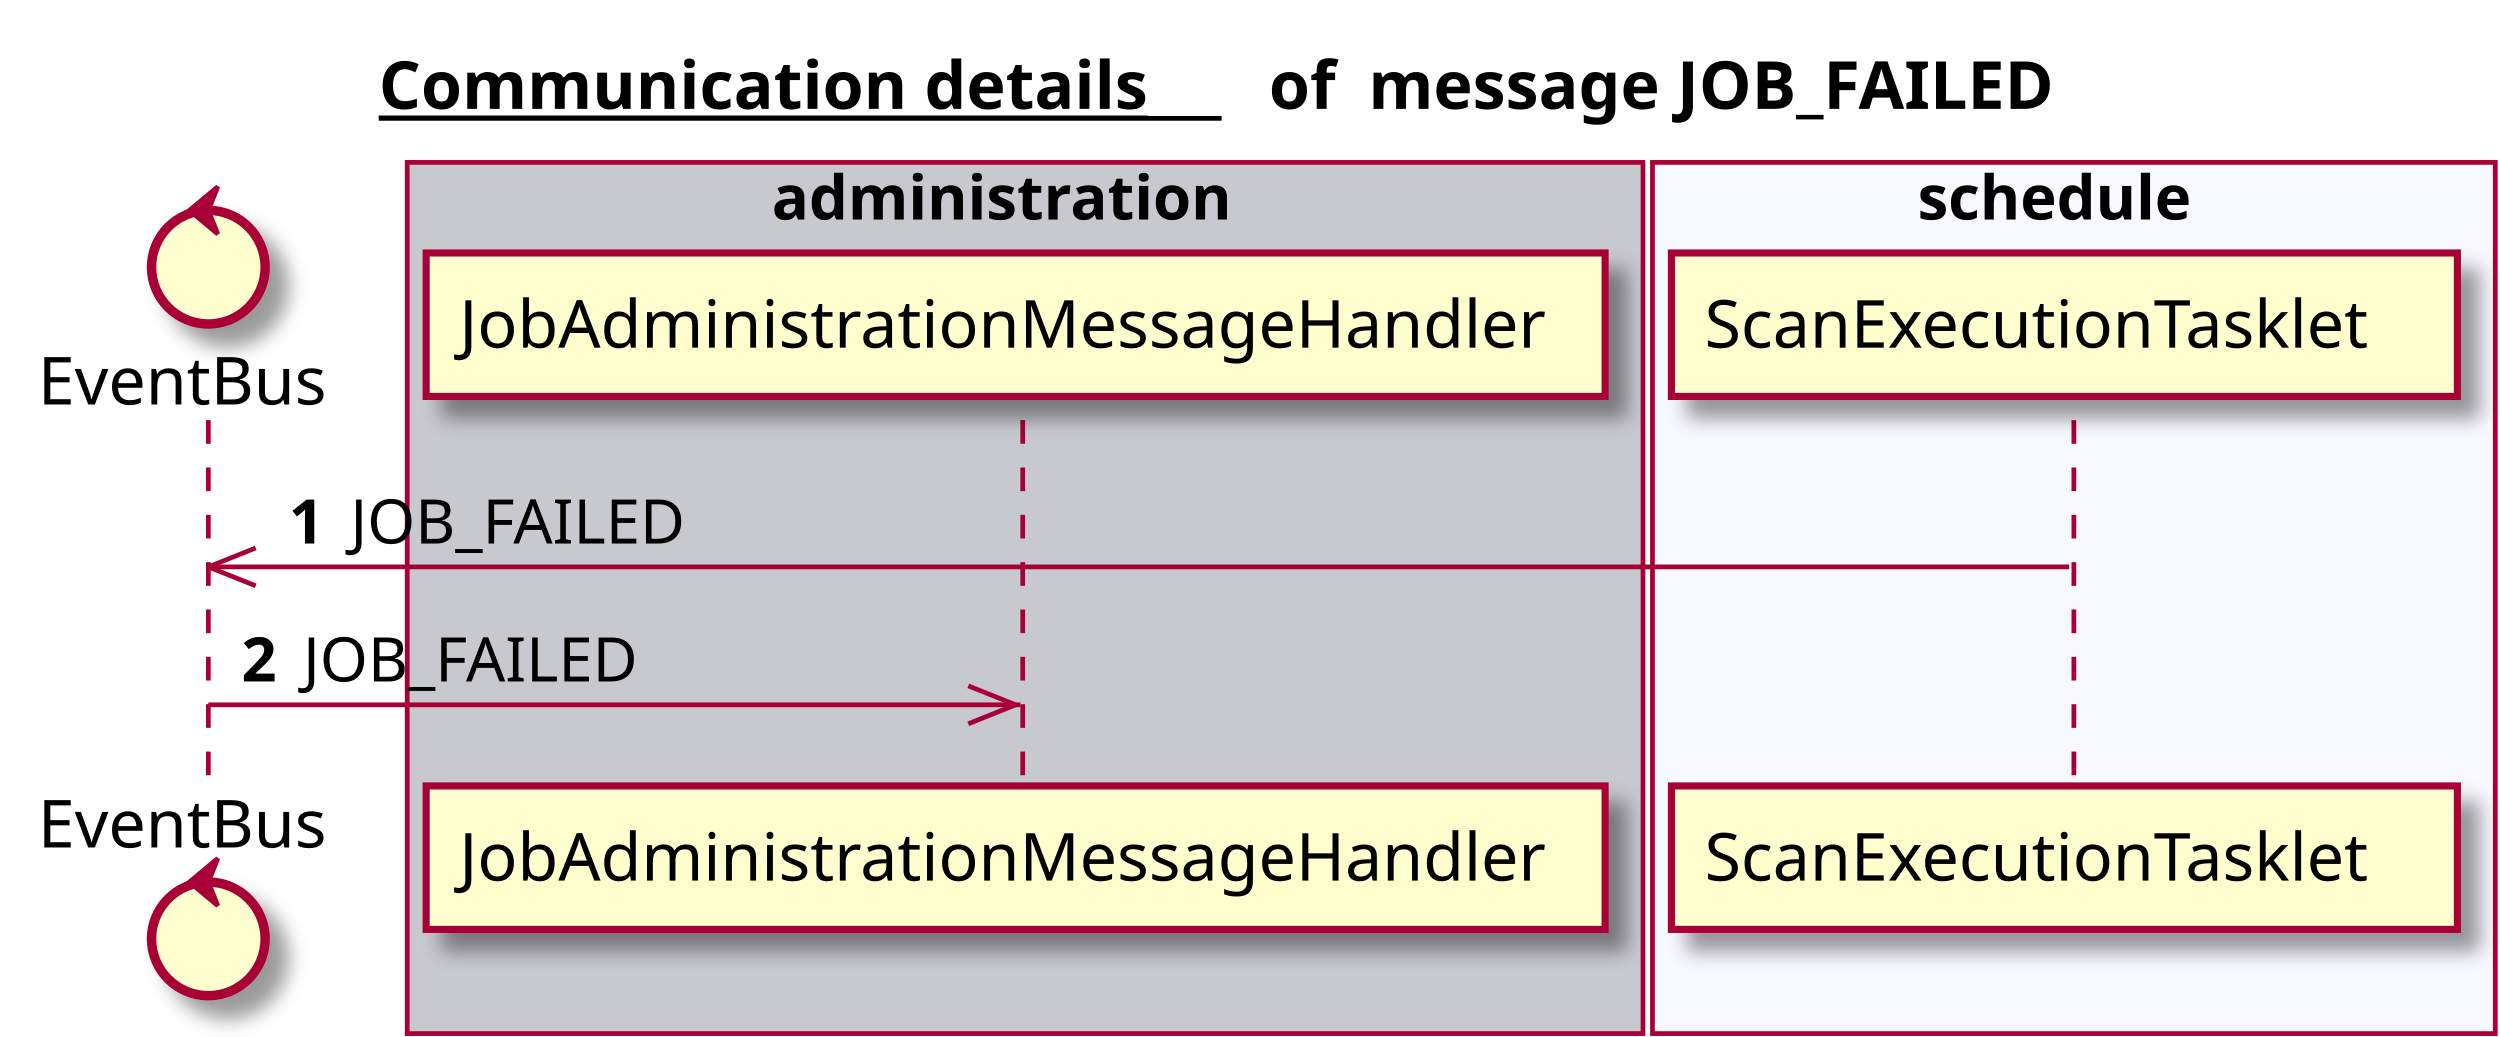
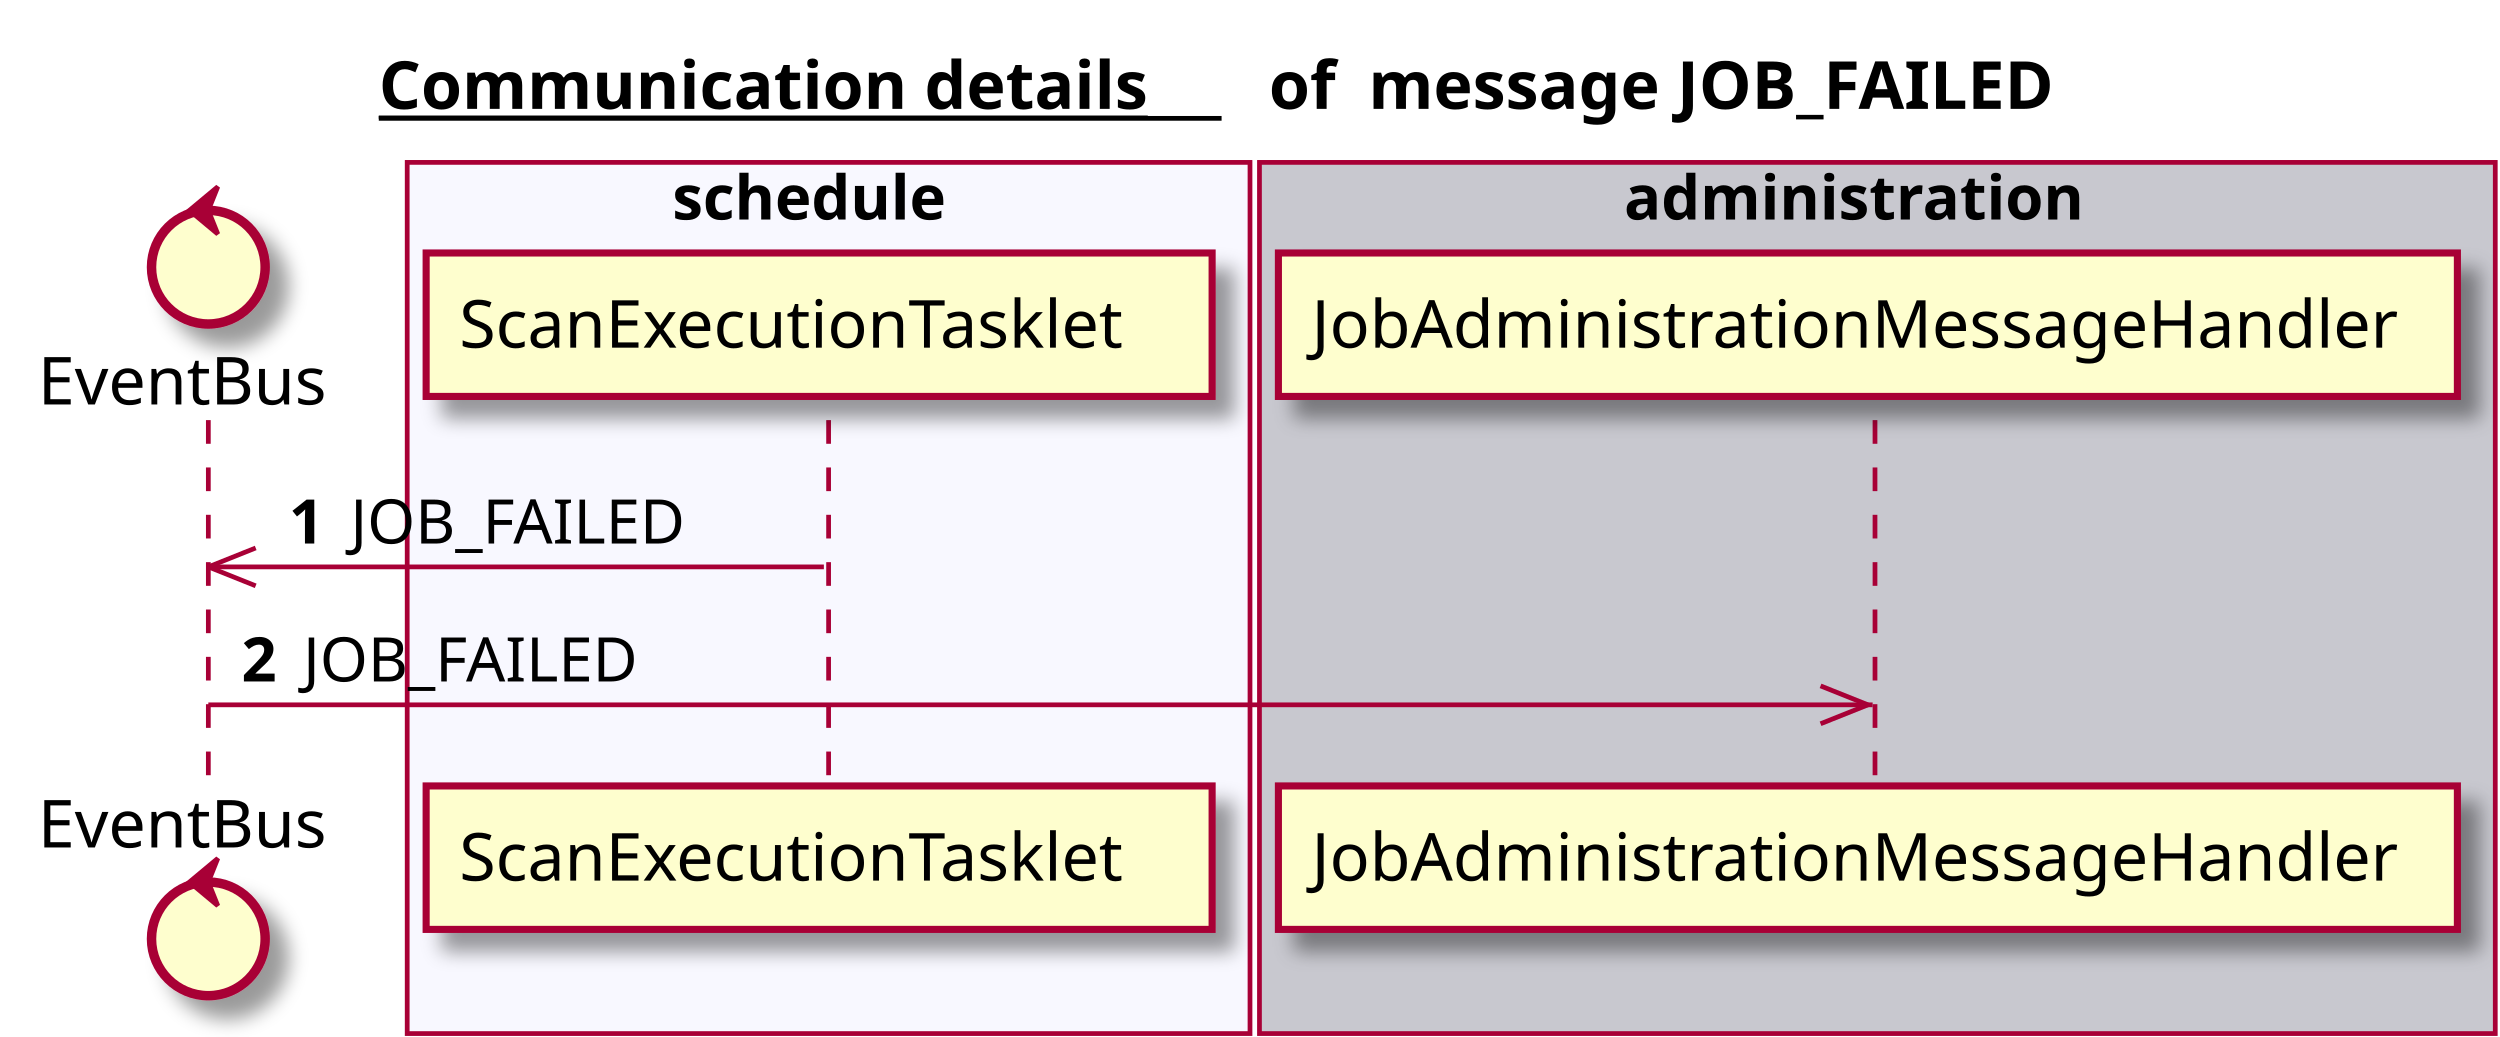
<svg xmlns="http://www.w3.org/2000/svg" contentScriptType="application/ecmascript" contentStyleType="text/css" height="219px" preserveAspectRatio="none" style="width:528px;height:219px;" version="1.1" viewBox="0 0 528 219" width="528px" zoomAndPan="magnify">
  <defs>
-     <filter height="300%" id="fepp4yl" width="300%" x="-1" y="-1">
+     <filter height="300%" id="fdj1isw" width="300%" x="-1" y="-1">
      <feGaussianBlur result="blurOut" stdDeviation="2.0" />
      <feColorMatrix in="blurOut" result="blurOut2" type="matrix" values="0 0 0 0 0 0 0 0 0 0 0 0 0 0 0 0 0 0 .4 0" />
      <feOffset dx="4.0" dy="4.0" in="blurOut2" result="blurOut3" />
      <feBlend in="SourceGraphic" in2="blurOut3" mode="normal" />
    </filter>
  </defs>
  <g>
    <text fill="#000000" font-family="sans-serif" font-size="14" font-weight="bold" lengthAdjust="spacingAndGlyphs" text-decoration="underline" textLength="178" x="80" y="22.995">Communication details</text>
    <line style="stroke: #000000; stroke-width: 1.0;" x1="80" x2="258" y1="24.995" y2="24.995" />
    <text fill="#000000" font-family="sans-serif" font-size="14" font-weight="bold" lengthAdjust="spacingAndGlyphs" textLength="16" x="268" y="22.995">of</text>
    <text fill="#000000" font-family="sans-serif" font-size="14" font-weight="bold" lengthAdjust="spacingAndGlyphs" textLength="162" x="289" y="22.995">message JOB_FAILED</text>
-     <rect fill="#C8C8CF" height="183.992" style="stroke: #A80036; stroke-width: 1.0;" width="261" x="86" y="34.297" />
-     <text fill="#000000" font-family="sans-serif" font-size="13" font-weight="bold" lengthAdjust="spacingAndGlyphs" textLength="107" x="163" y="46.364">administration</text>
-     <rect fill="#F8F8FF" height="183.992" style="stroke: #A80036; stroke-width: 1.0;" width="178" x="349" y="34.297" />
-     <text fill="#000000" font-family="sans-serif" font-size="13" font-weight="bold" lengthAdjust="spacingAndGlyphs" textLength="66" x="405" y="46.364">schedule</text>
+     <rect fill="#F8F8FF" height="183.992" style="stroke: #A80036; stroke-width: 1.0;" width="178" x="86" y="34.297" />
+     <text fill="#000000" font-family="sans-serif" font-size="13" font-weight="bold" lengthAdjust="spacingAndGlyphs" textLength="66" x="142" y="46.364">schedule</text>
+     <rect fill="#C8C8CF" height="183.992" style="stroke: #A80036; stroke-width: 1.0;" width="261" x="266" y="34.297" />
+     <text fill="#000000" font-family="sans-serif" font-size="13" font-weight="bold" lengthAdjust="spacingAndGlyphs" textLength="107" x="343" y="46.364">administration</text>
    <line style="stroke: #A80036; stroke-width: 1.0; stroke-dasharray: 5.0,5.0;" x1="44" x2="44" y1="88.727" y2="166.992" />
-     <line style="stroke: #A80036; stroke-width: 1.0; stroke-dasharray: 5.0,5.0;" x1="216" x2="216" y1="88.727" y2="166.992" />
-     <line style="stroke: #A80036; stroke-width: 1.0; stroke-dasharray: 5.0,5.0;" x1="438" x2="438" y1="88.727" y2="166.992" />
+     <line style="stroke: #A80036; stroke-width: 1.0; stroke-dasharray: 5.0,5.0;" x1="175" x2="175" y1="88.727" y2="166.992" />
+     <line style="stroke: #A80036; stroke-width: 1.0; stroke-dasharray: 5.0,5.0;" x1="396" x2="396" y1="88.727" y2="166.992" />
    <text fill="#000000" font-family="sans-serif" font-size="14" lengthAdjust="spacingAndGlyphs" textLength="66" x="8" y="85.425">EventBus</text>
-     <ellipse cx="44" cy="56.43" fill="#FEFECE" filter="url(#fepp4yl)" rx="12" ry="12" style="stroke: #A80036; stroke-width: 2.0;" />
+     <ellipse cx="44" cy="56.43" fill="#FEFECE" filter="url(#fdj1isw)" rx="12" ry="12" style="stroke: #A80036; stroke-width: 2.0;" />
    <polygon fill="#A80036" points="40,44.43,46,39.43,44,44.43,46,49.43,40,44.43" style="stroke: #A80036; stroke-width: 1.0;" />
    <text fill="#000000" font-family="sans-serif" font-size="14" lengthAdjust="spacingAndGlyphs" textLength="66" x="8" y="178.987">EventBus</text>
-     <ellipse cx="44" cy="198.289" fill="#FEFECE" filter="url(#fepp4yl)" rx="12" ry="12" style="stroke: #A80036; stroke-width: 2.0;" />
+     <ellipse cx="44" cy="198.289" fill="#FEFECE" filter="url(#fdj1isw)" rx="12" ry="12" style="stroke: #A80036; stroke-width: 2.0;" />
    <polygon fill="#A80036" points="40,186.289,46,181.289,44,186.289,46,191.289,40,186.289" style="stroke: #A80036; stroke-width: 1.0;" />
-     <rect fill="#FEFECE" filter="url(#fepp4yl)" height="30.297" style="stroke: #A80036; stroke-width: 1.5;" width="249" x="90" y="53.43" />
-     <text fill="#000000" font-family="sans-serif" font-size="14" lengthAdjust="spacingAndGlyphs" textLength="235" x="97" y="73.425">JobAdministrationMessageHandler</text>
-     <rect fill="#FEFECE" filter="url(#fepp4yl)" height="30.297" style="stroke: #A80036; stroke-width: 1.5;" width="249" x="90" y="165.992" />
-     <text fill="#000000" font-family="sans-serif" font-size="14" lengthAdjust="spacingAndGlyphs" textLength="235" x="97" y="185.987">JobAdministrationMessageHandler</text>
-     <rect fill="#FEFECE" filter="url(#fepp4yl)" height="30.297" style="stroke: #A80036; stroke-width: 1.5;" width="166" x="353" y="53.43" />
-     <text fill="#000000" font-family="sans-serif" font-size="14" lengthAdjust="spacingAndGlyphs" textLength="152" x="360" y="73.425">ScanExecutionTasklet</text>
-     <rect fill="#FEFECE" filter="url(#fepp4yl)" height="30.297" style="stroke: #A80036; stroke-width: 1.5;" width="166" x="353" y="165.992" />
-     <text fill="#000000" font-family="sans-serif" font-size="14" lengthAdjust="spacingAndGlyphs" textLength="152" x="360" y="185.987">ScanExecutionTasklet</text>
+     <rect fill="#FEFECE" filter="url(#fdj1isw)" height="30.297" style="stroke: #A80036; stroke-width: 1.5;" width="166" x="90" y="53.43" />
+     <text fill="#000000" font-family="sans-serif" font-size="14" lengthAdjust="spacingAndGlyphs" textLength="152" x="97" y="73.425">ScanExecutionTasklet</text>
+     <rect fill="#FEFECE" filter="url(#fdj1isw)" height="30.297" style="stroke: #A80036; stroke-width: 1.5;" width="166" x="90" y="165.992" />
+     <text fill="#000000" font-family="sans-serif" font-size="14" lengthAdjust="spacingAndGlyphs" textLength="152" x="97" y="185.987">ScanExecutionTasklet</text>
+     <rect fill="#FEFECE" filter="url(#fdj1isw)" height="30.297" style="stroke: #A80036; stroke-width: 1.5;" width="249" x="270" y="53.43" />
+     <text fill="#000000" font-family="sans-serif" font-size="14" lengthAdjust="spacingAndGlyphs" textLength="235" x="277" y="73.425">JobAdministrationMessageHandler</text>
+     <rect fill="#FEFECE" filter="url(#fdj1isw)" height="30.297" style="stroke: #A80036; stroke-width: 1.5;" width="249" x="270" y="165.992" />
+     <text fill="#000000" font-family="sans-serif" font-size="14" lengthAdjust="spacingAndGlyphs" textLength="235" x="277" y="185.987">JobAdministrationMessageHandler</text>
    <line style="stroke: #A80036; stroke-width: 1.0;" x1="44" x2="54" y1="119.727" y2="115.727" />
    <line style="stroke: #A80036; stroke-width: 1.0;" x1="44" x2="54" y1="119.727" y2="123.727" />
-     <line style="stroke: #A80036; stroke-width: 1.0;" x1="44" x2="437" y1="119.727" y2="119.727" />
+     <line style="stroke: #A80036; stroke-width: 1.0;" x1="44" x2="174" y1="119.727" y2="119.727" />
    <text fill="#000000" font-family="sans-serif" font-size="13" font-weight="bold" lengthAdjust="spacingAndGlyphs" textLength="9" x="61" y="114.793">1</text>
    <text fill="#000000" font-family="sans-serif" font-size="13" lengthAdjust="spacingAndGlyphs" textLength="73" x="74" y="114.793">JOB_FAILED</text>
-     <line style="stroke: #A80036; stroke-width: 1.0;" x1="214.5" x2="204.5" y1="148.859" y2="144.859" />
-     <line style="stroke: #A80036; stroke-width: 1.0;" x1="214.5" x2="204.5" y1="148.859" y2="152.859" />
-     <line style="stroke: #A80036; stroke-width: 1.0;" x1="44" x2="215.5" y1="148.859" y2="148.859" />
+     <line style="stroke: #A80036; stroke-width: 1.0;" x1="394.5" x2="384.5" y1="148.859" y2="144.859" />
+     <line style="stroke: #A80036; stroke-width: 1.0;" x1="394.5" x2="384.5" y1="148.859" y2="152.859" />
+     <line style="stroke: #A80036; stroke-width: 1.0;" x1="44" x2="395.5" y1="148.859" y2="148.859" />
    <text fill="#000000" font-family="sans-serif" font-size="13" font-weight="bold" lengthAdjust="spacingAndGlyphs" textLength="9" x="51" y="143.926">2</text>
    <text fill="#000000" font-family="sans-serif" font-size="13" lengthAdjust="spacingAndGlyphs" textLength="73" x="64" y="143.926">JOB_FAILED</text>
  </g>
</svg>
